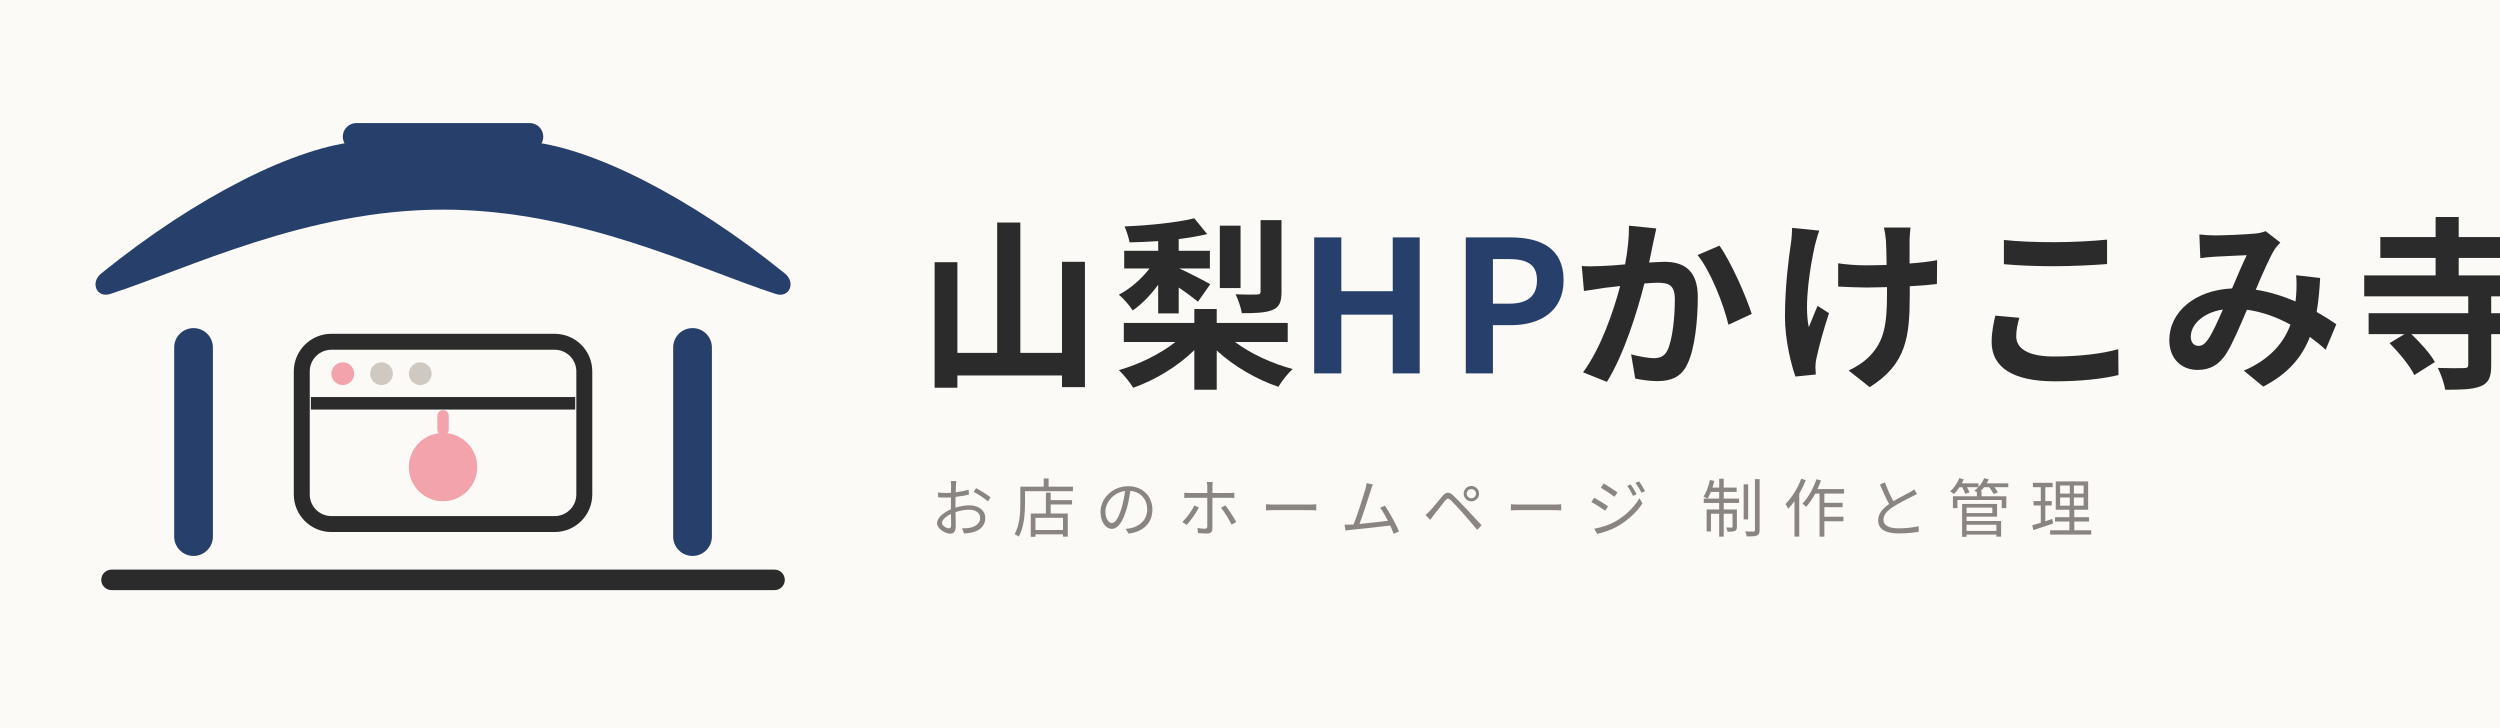
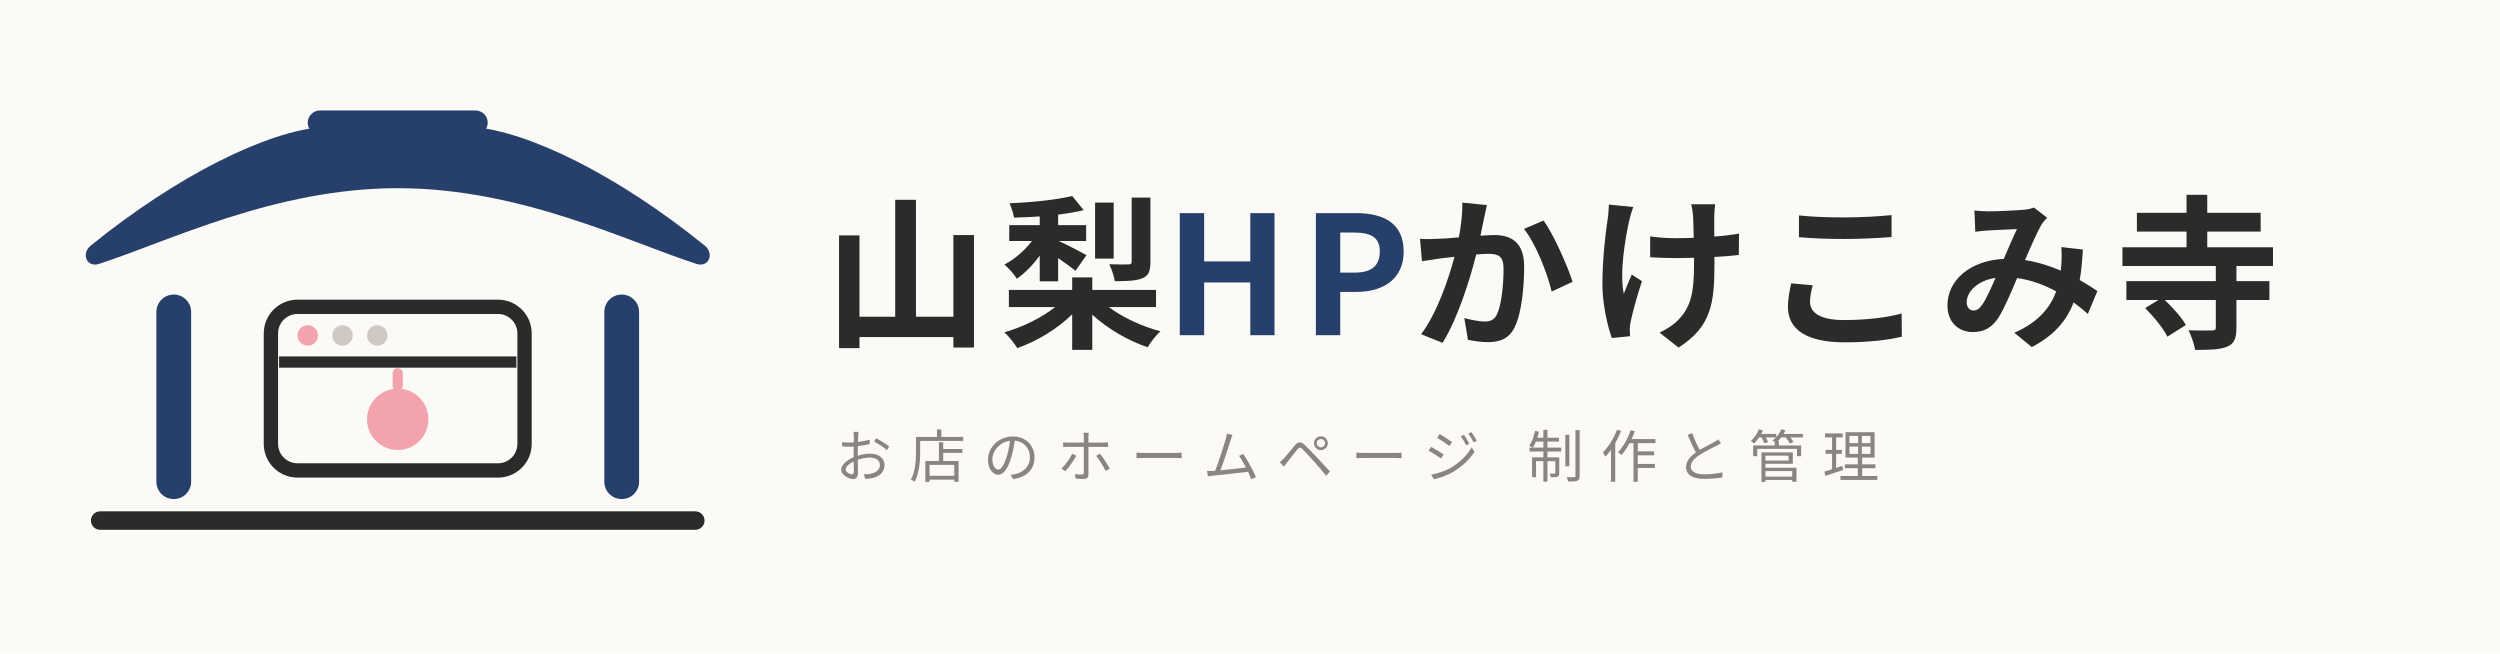
- <svg xmlns="http://www.w3.org/2000/svg" viewBox="0 0 790 230" font-family="'Noto Sans CJK JP','Noto Sans JP',sans-serif">
-   <rect width="790" height="230" fill="#FCFAF6" />
+ <svg xmlns="http://www.w3.org/2000/svg" viewBox="0 0 880 230" font-family="'Noto Sans CJK JP','Noto Sans JP',sans-serif">
+   <rect width="880" height="230" fill="#FCFAF6" />
  <g transform="translate(140,0) scale(0.72)">
    <path d="M -36 62 L 36 62              C 64 64, 108 86, 150 120              C 155 124, 152 131, 146 129              C 112 118, 60 92, 0 92              C -60 92, -112 118, -146 129              C -152 131, -155 124, -150 120              C -108 86, -64 64, -36 62 Z" fill="#27406B" />
    <rect x="-44" y="54" width="88" height="12" rx="6" fill="#27406B" />
    <rect x="-118" y="144" width="17" height="100" rx="8.5" fill="#27406B" />
    <rect x="101" y="144" width="17" height="100" rx="8.5" fill="#27406B" />
    <rect x="-150" y="250" width="300" height="9" rx="4.5" fill="#2B2B2B" />
    <g transform="translate(0,150)">
      <rect x="-62" y="0" width="124" height="80" rx="13" fill="#FCFAF6" stroke="#2B2B2B" stroke-width="7" />
      <line x1="-58" y1="27" x2="58" y2="27" stroke="#2B2B2B" stroke-width="5.5" />
      <circle cx="-44" cy="14" r="5" fill="#F2A3AB" />
      <circle cx="-27" cy="14" r="5" fill="#CFC9C2" />
      <circle cx="-10" cy="14" r="5" fill="#CFC9C2" />
      <rect x="-2.5" y="30" width="5" height="11" rx="2.5" fill="#F2A3AB" />
      <circle cx="0" cy="55" r="15" fill="#F2A3AB" />
    </g>
  </g>
  <text x="290" y="118" font-size="58" font-weight="700" fill="#2B2B2B" letter-spacing="4">山梨<tspan fill="#27406B">HP</tspan>かけこみ寺</text>
  <text x="294" y="168" font-size="20" font-weight="500" fill="#8A8580" letter-spacing="6">お店のホームページ 制作と管理</text>
</svg>
